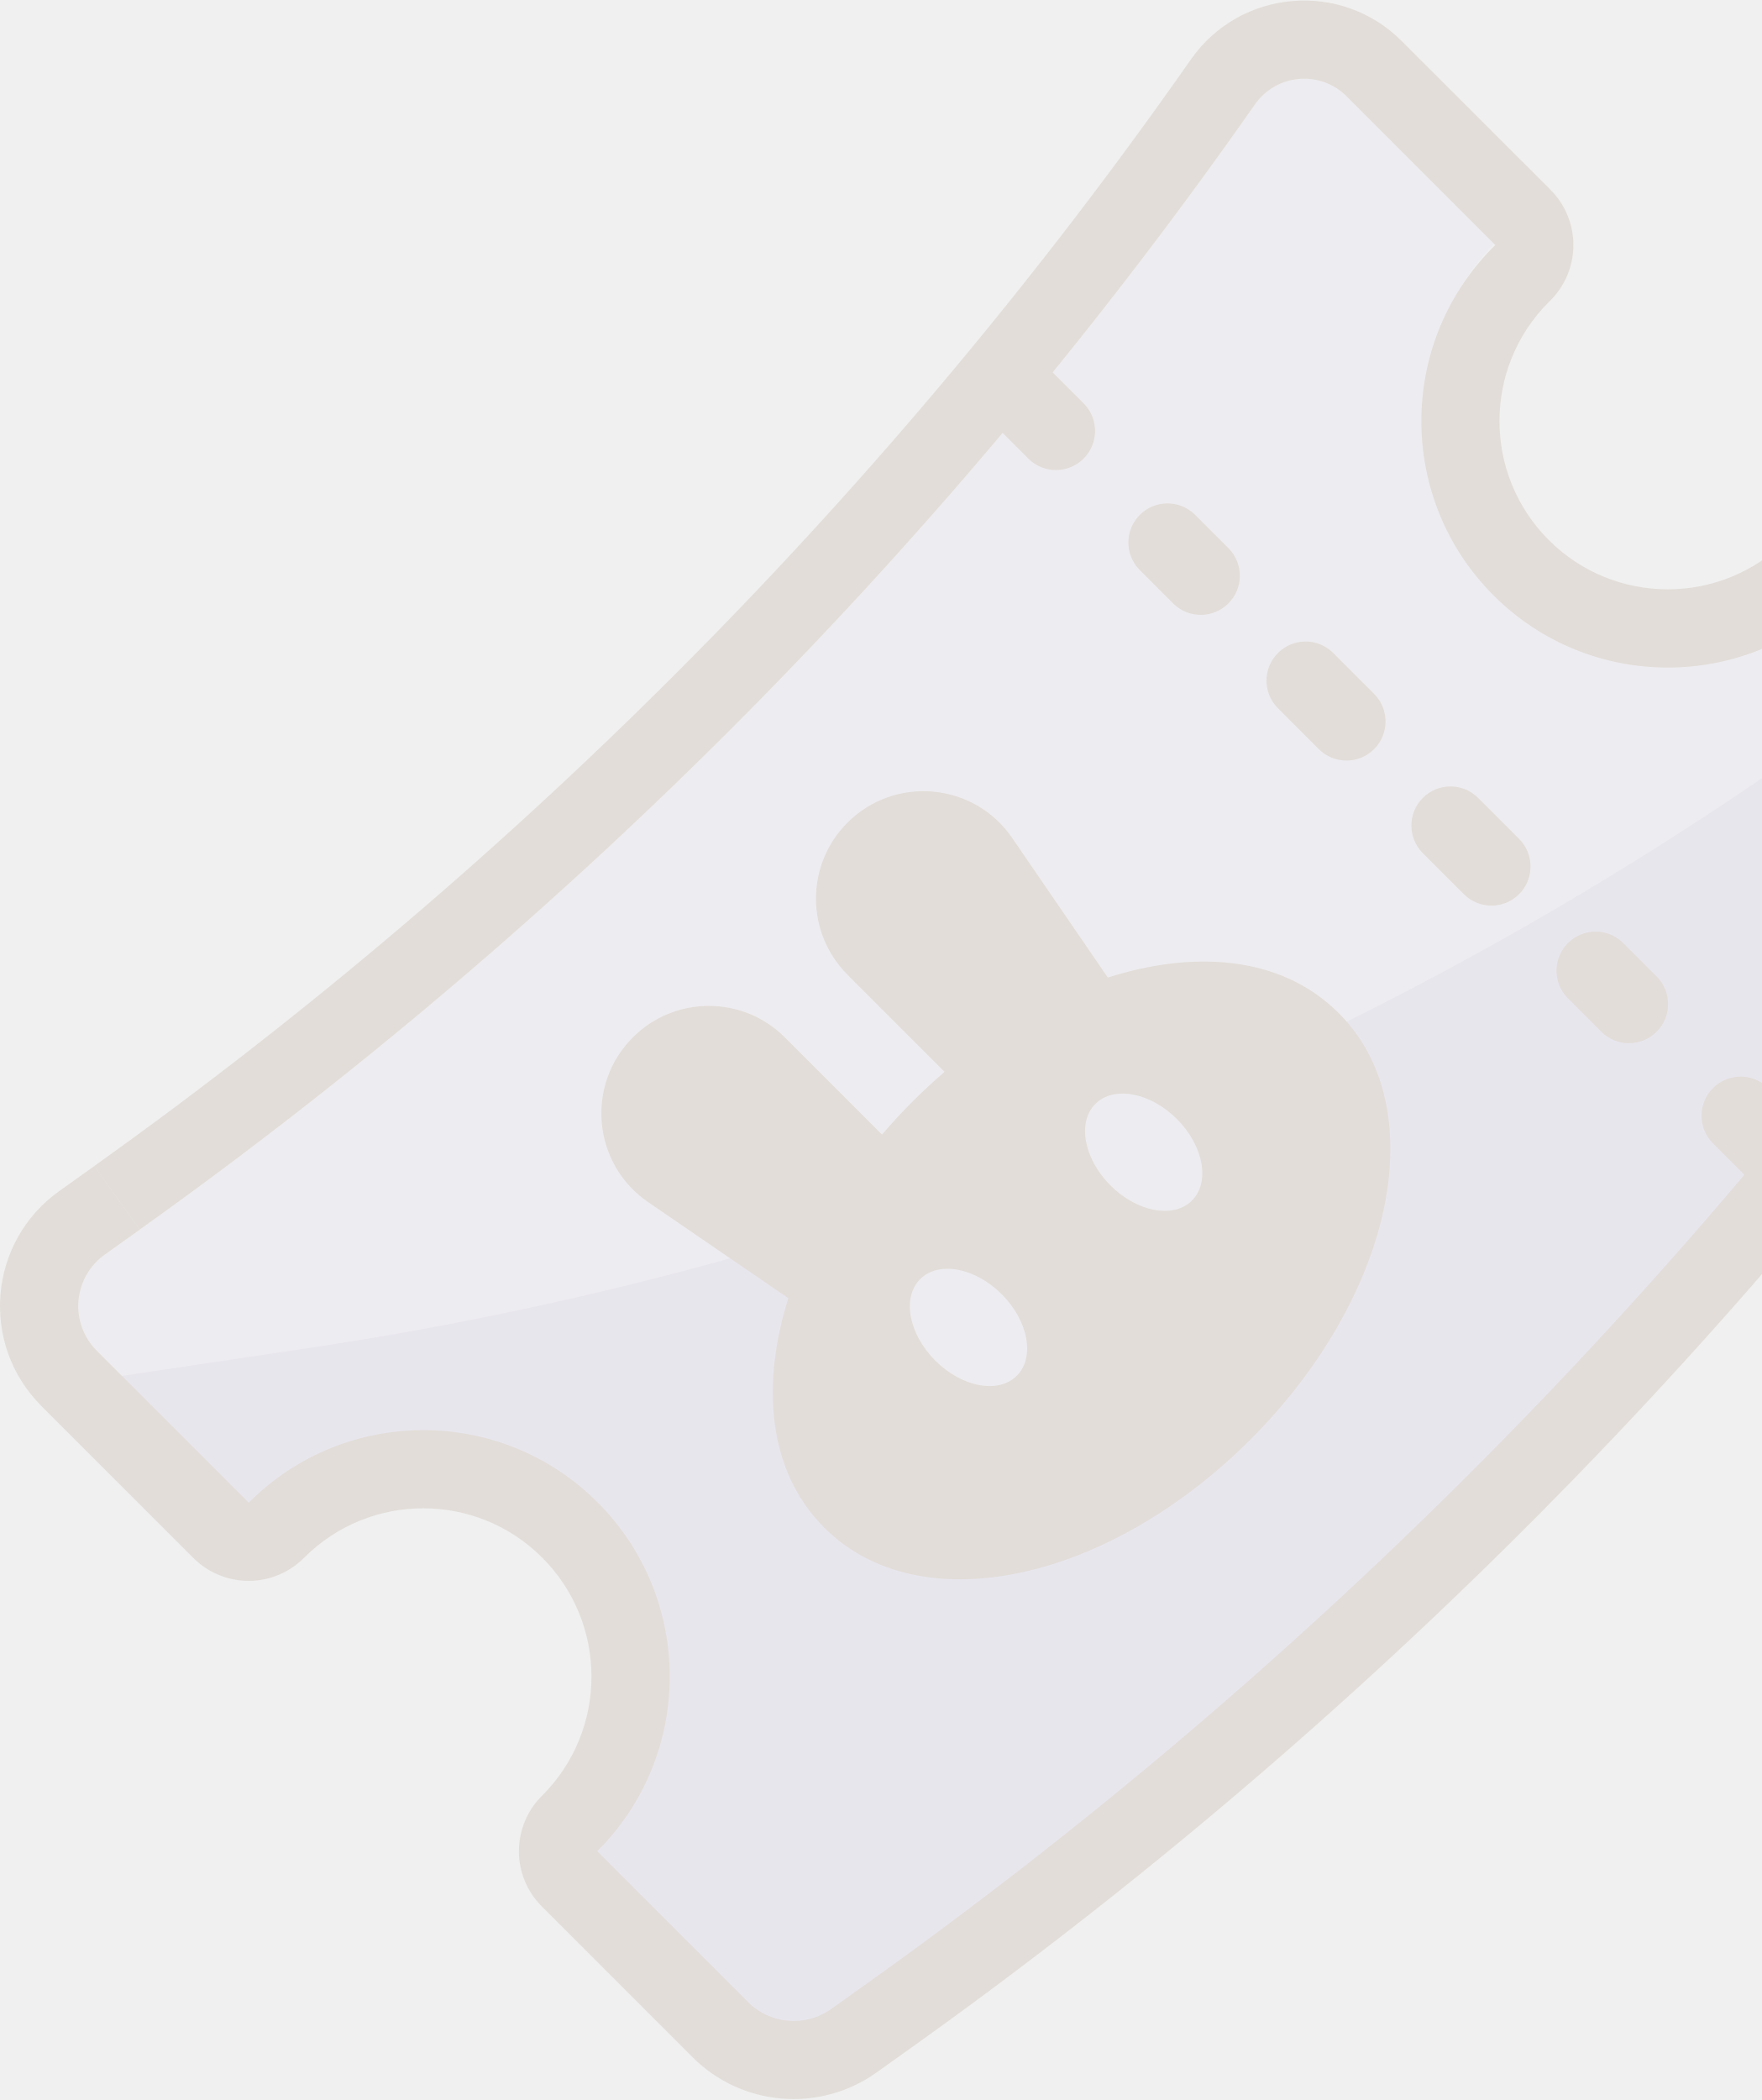
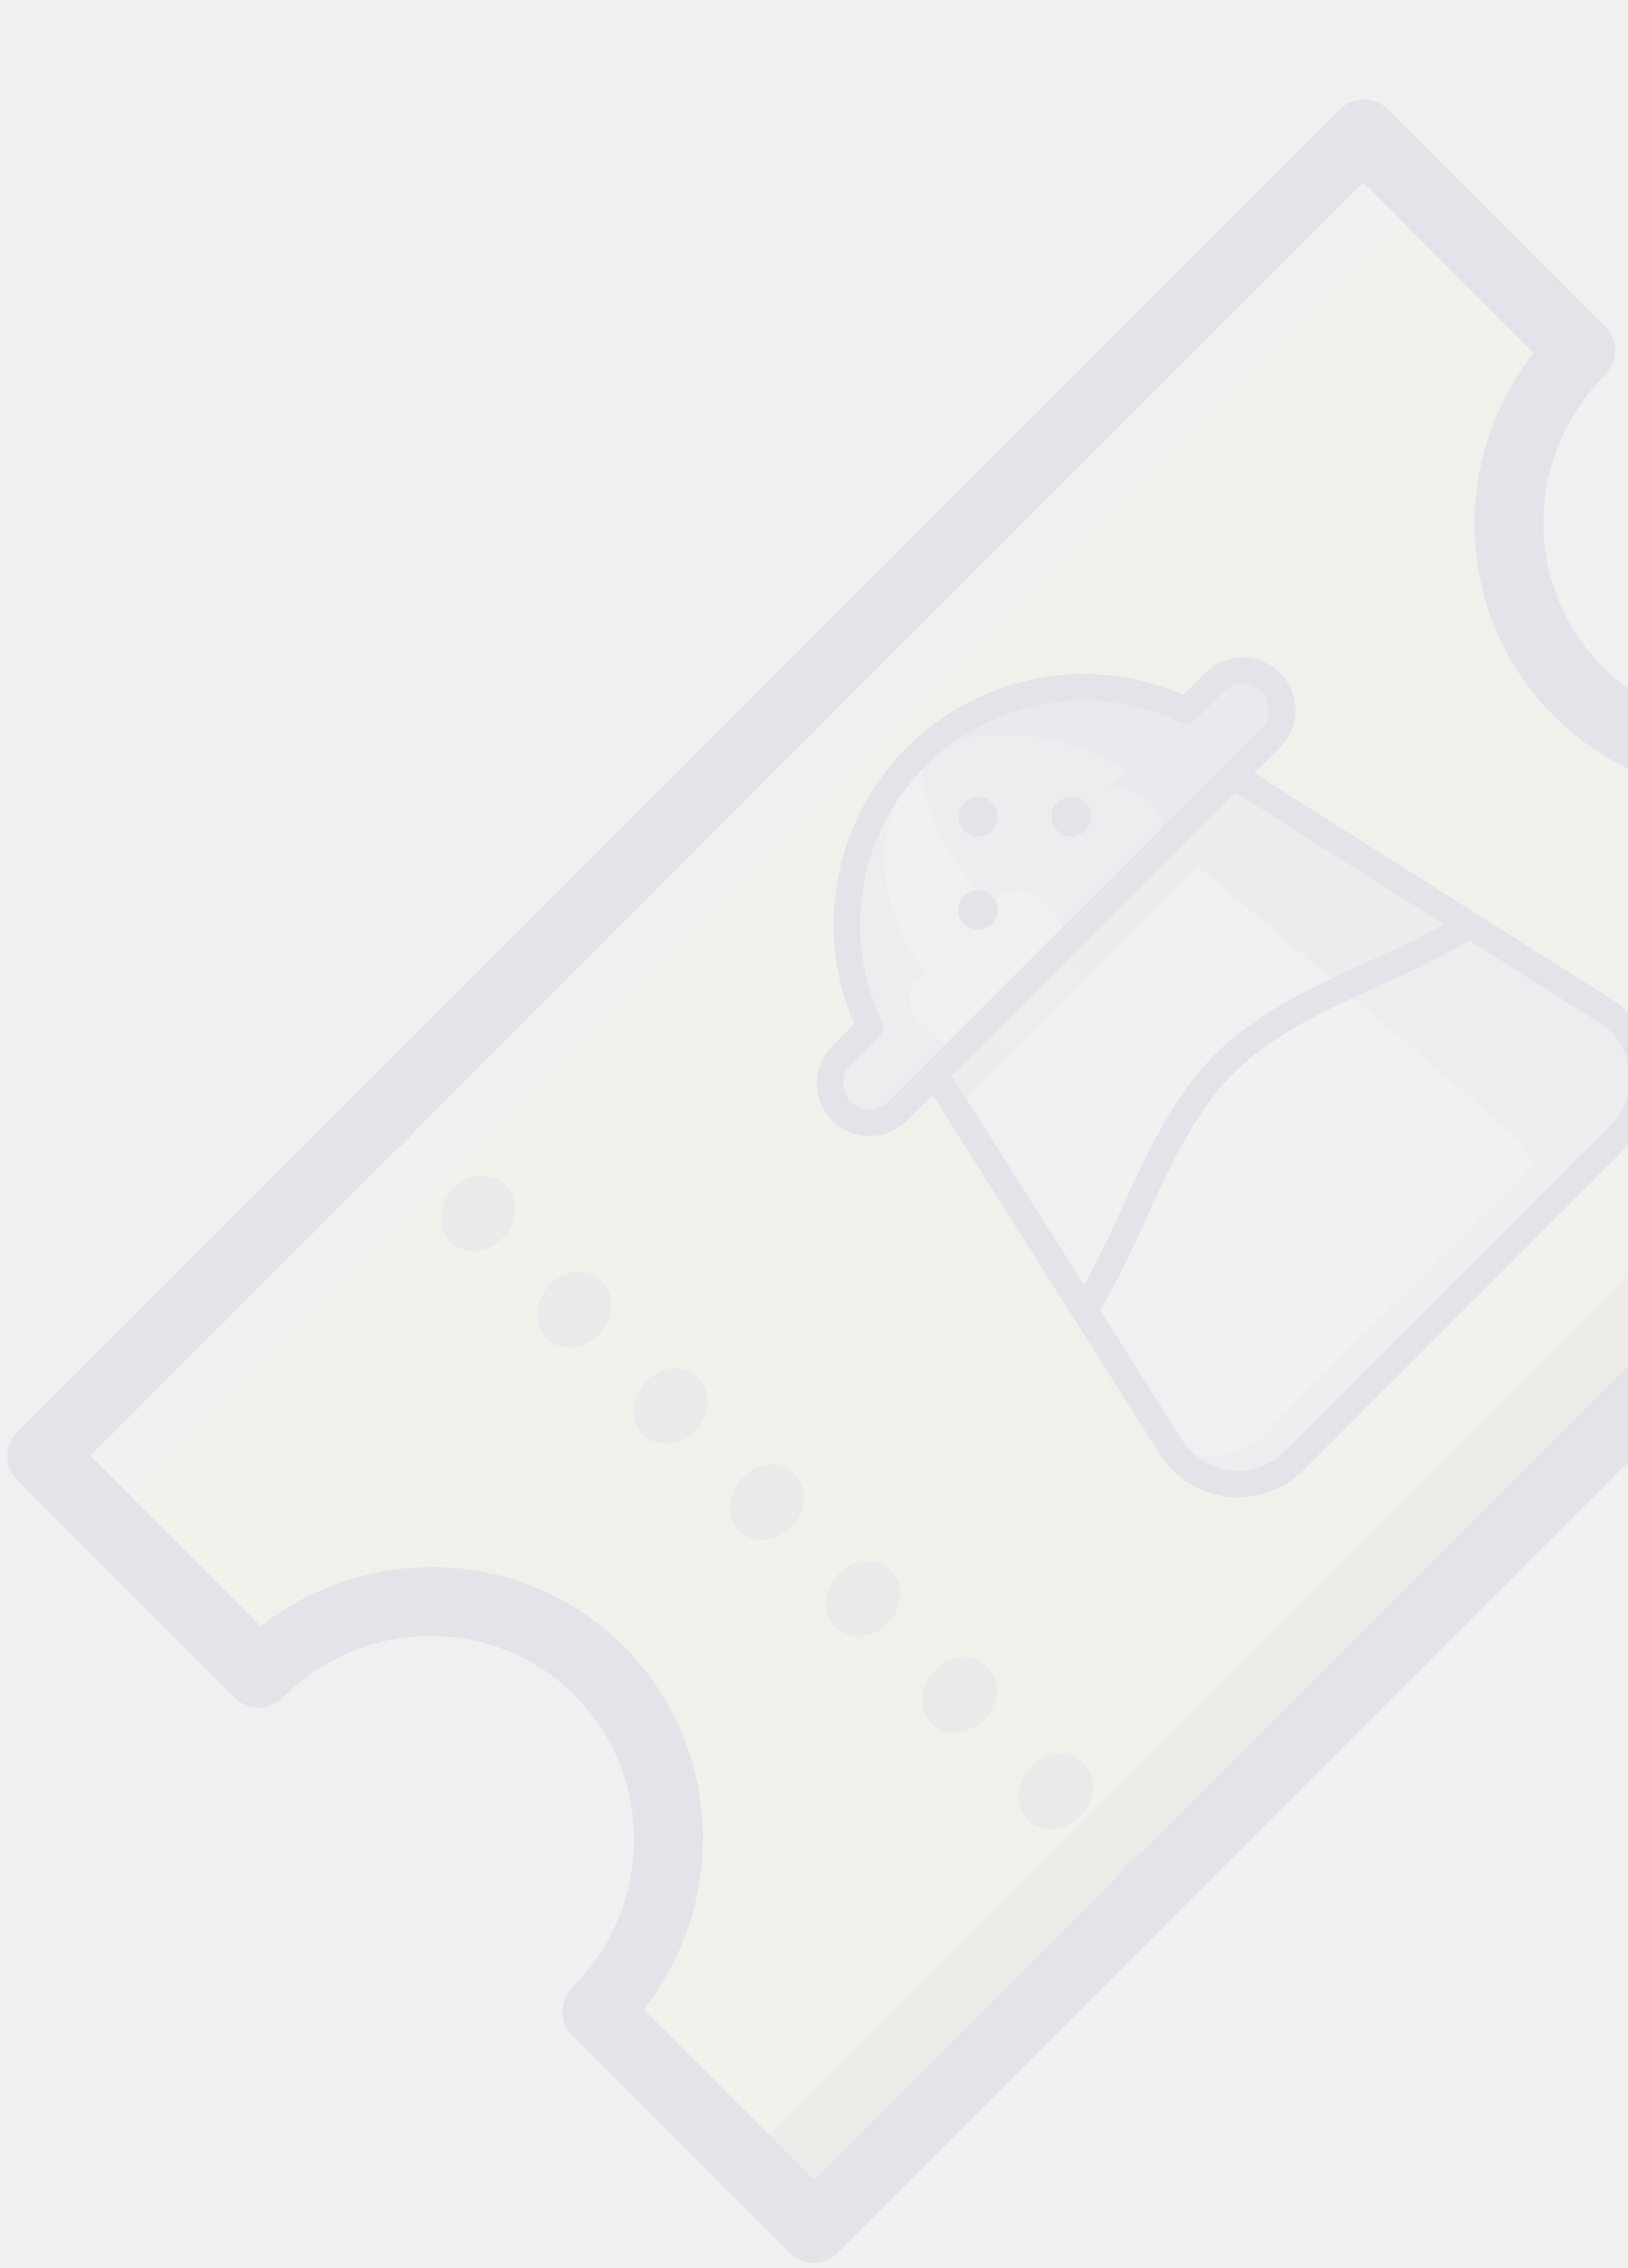
- <svg xmlns="http://www.w3.org/2000/svg" width="193" height="230" fill="none" opacity=".1">
-   <path fill="#dbcdf9" d="M219.322 82.375c2.308 2.308 2.626 5.94.754 8.613A524.66 524.66 0 0 1 94.881 217.296l-3.84 2.738a7.08 7.08 0 0 1-9.114-.757l-17.283-17.284c10.203-10.564 10.09-27.4-.336-37.826s-27.262-10.54-37.827-.336l-15.897-15.898a6.92 6.92 0 0 1 .875-10.52l3.842-2.74A511.96 511.96 0 0 0 137.469 11.418c2.34-3.344 7.133-3.764 10.02-.877l16.18 16.18c-10.164 10.567-10.04 27.373.375 37.787s27.22 10.54 37.787.374l17.493 17.493z" />
-   <path fill="#a28bd4" d="M226.982 87.155l-61.788 78.24L85.276 225.9l-15.37-15.48-5.545-6.722 5.545-8.023 1.943-8.023-1.07-8.56-3.21-8.023-5.35-6.418-6.42-4.28-6.953-2.14h-8.558l-9.093 3.21-5.35 4.814-12.837-15.51 20.882-3.115a381.92 381.92 0 0 0 177.718-75.945l15.37 15.48z" />
-   <g fill="#633001" fill-rule="evenodd">
-     <path d="M56.846 202.744a8.56 8.56 0 0 1 2.519-6.056l.03-.028c7.198-7.198 7.198-18.868 0-26.066s-18.868-7.198-26.066 0l-.03.03a8.56 8.56 0 0 1-12.115.012l-16.65-16.65C-2.232 147.22-1.3 136 6.5 130.445l3.842-2.74 4.97 6.968-3.842 2.74a6.92 6.92 0 0 0-.875 10.52l16.65 16.65.08-.08c10.543-10.5 27.602-10.487 38.13.04s10.54 27.583.042 38.127l-.042.04-.04.042 16.524 16.523a7.08 7.08 0 0 0 9.115.758l3.84-2.738c48.616-34.67 90.955-77.388 125.195-126.308 1.872-2.674 1.554-6.305-.754-8.613l-17.357-17.357-.2.192-.193.19c-10.554 10.35-27.5 10.286-37.976-.19s-10.54-27.422-.2-37.977l.2-.192.192-.2-16.3-16.3a6.57 6.57 0 0 0-10.02.878A511.96 511.96 0 0 1 15.3 134.673l-4.97-6.968C56.978 94.438 97.604 53.45 130.458 6.51c5.392-7.704 16.432-8.67 23.08-2.022l16.31 16.3a8.56 8.56 0 0 1-.06 12.163l-.132.13c-7.198 7.198-7.198 18.868 0 26.066s18.867 7.198 26.065 0l.132-.133a8.56 8.56 0 0 1 12.162-.059l17.356 17.357c5.244 5.244 5.967 13.496 1.715 19.572-34.8 49.72-77.83 93.132-127.238 128.37l-3.84 2.738a15.64 15.64 0 0 1-20.135-1.674l-16.524-16.524a8.56 8.56 0 0 1-2.507-6.06z" />
-     <path d="M114.966 40.442l3.783 3.782a4.28 4.28 0 0 1-6.052 6.052l-3.782-3.782a4.28 4.28 0 0 1 6.051-6.052zm15.886 15.885l3.782 3.782a4.28 4.28 0 0 1-6.051 6.051l-3.782-3.782a4.28 4.28 0 0 1 6.051-6.052zm19.668 25.72a4.28 4.28 0 0 1-6.051 0l-4.54-4.54a4.28 4.28 0 0 1 6.052-6.051l4.538 4.54a4.28 4.28 0 0 1 0 6.052zm15.885 15.884a4.28 4.28 0 0 1-6.052 0l-4.54-4.54a4.28 4.28 0 0 1 6.052-6.052l4.54 4.54a4.28 4.28 0 0 1 0 6.052zm11.345 5.296l3.782 3.782a4.28 4.28 0 0 1-6.051 6.052l-3.783-3.783a4.28 4.28 0 0 1 6.052-6.051zm15.886 15.884l3.782 3.782a4.28 4.28 0 0 1-6.051 6.052l-3.782-3.782a4.28 4.28 0 0 1 6.051-6.052zm-100.8-12.365c-4.597-4.597-4.597-12.05 0-16.646 5.2-5.2 13.868-4.407 18.032 1.67l10.486 15.3c9.15-2.936 18.863-2.546 25.3 3.9 5.785 5.785 6.663 14.3 4.702 22.435-1.983 8.217-7 16.872-14.373 24.246s-16.03 12.4-24.246 14.373c-8.124 1.96-16.65 1.083-22.435-4.702-6.398-6.4-6.82-16.038-3.942-25.137l-15.366-10.53c-6.076-4.164-6.878-12.824-1.67-18.033 4.597-4.596 12.05-4.596 16.646 0l10.647 10.648c1.054-1.236 2.173-2.448 3.355-3.63a62.87 62.87 0 0 1 3.502-3.246l-10.638-10.638z" />
-   </g>
-   <g fill="#dbcdf9">
-     <ellipse cx="106.092" cy="145.385" rx="5.147" ry="7.486" transform="rotate(315 106.092 145.385)" />
-     <ellipse cx="125.281" cy="126.196" rx="5.147" ry="7.486" transform="rotate(315 125.281 126.196)" />
+ <svg xmlns="http://www.w3.org/2000/svg" width="168px" height="234px" viewBox="0 0 168 234" version="1.1">
+   <g id="Page-1" stroke="none" stroke-width="1" fill="none" fill-rule="evenodd" opacity="0.1">
+     <g id="lottery" transform="translate(112.3594, 121.8647) rotate(-24) translate(-112.3594, -121.8647) translate(-2.640625, 29.32031)" fill-rule="nonzero">
+       <g id="iconfinder_014_108_ticket_show_party_cinema_theater_business_2514594" transform="translate(115, 92.54438) rotate(-21) translate(-115, -92.54438) translate(14.97041, 32.66272)">
+         <path d="M169.74,60.562 C169.74,54.009 172.361,47.724 177.026,43.09 C181.691,38.456 188.018,35.852 194.615,35.852 L194.615,4.083 L2.722,4.083 L2.722,35.852 C16.46,35.852 27.597,46.915 27.597,60.562 C27.597,74.209 16.46,85.272 2.722,85.272 L2.722,117.041 L194.615,117.041 L194.615,85.272 C180.877,85.272 169.74,74.209 169.74,60.562 Z" id="Path" fill="#FFFAD1" />
+         <rect id="Rectangle" fill="#750000" opacity="0.2" x="2.722" y="106.154" width="191.893" height="12.249" />
+         <rect id="Rectangle" fill="#FFFFFF" opacity="0.75" x="2.722" y="1.361" width="191.893" height="12.249" />
+         <path d="M196.487,119.763 L3.572,119.763 C2.625,119.764 1.716,119.393 1.046,118.732 C0.376,118.071 -0,117.175 1.20987977e-07,116.241 L1.20987977e-07,84.539 C-0,83.605 0.376,82.708 1.046,82.048 C1.716,81.387 2.625,81.016 3.572,81.016 C15.411,81.016 25.007,71.554 25.007,59.882 C25.007,48.209 15.411,38.747 3.572,38.747 C2.625,38.747 1.716,38.376 1.046,37.716 C0.376,37.055 -0,36.159 1.20987979e-07,35.225 L1.20987979e-07,3.522 C-0,2.588 0.376,1.692 1.046,1.031 C1.716,0.371 2.625,-0 3.572,1.19293468e-07 L196.487,1.19293468e-07 C197.434,-0 198.343,0.371 199.013,1.031 C199.683,1.692 200.059,2.588 200.059,3.522 L200.059,35.225 C200.059,36.159 199.683,37.055 199.013,37.716 C198.343,38.376 197.434,38.747 196.487,38.747 C184.649,38.747 175.052,48.209 175.052,59.882 C175.052,71.554 184.649,81.016 196.487,81.016 C197.434,81.016 198.343,81.387 199.013,82.048 C199.683,82.708 200.059,83.605 200.059,84.539 L200.059,116.241 C200.059,117.175 199.683,118.071 199.013,118.732 C198.343,119.393 197.434,119.764 196.487,119.763 Z M7.145,112.718 L192.914,112.718 L192.914,87.843 C178.624,86.067 167.906,74.083 167.906,59.882 C167.906,45.68 178.624,33.697 192.914,31.92 L192.914,7.045 L7.145,7.045 L7.145,31.92 C21.435,33.697 32.153,45.68 32.153,59.882 C32.153,74.083 21.435,86.067 7.145,87.843 L7.145,112.718 Z" id="Shape" fill="#6D6DAA" />
+         <g id="Group" opacity="0.5" transform="translate(48.99408, 0)" fill="#6D6DAA">
+           <path d="M4.083,7.205 C3,7.205 1.961,6.835 1.196,6.176 C0.43,5.517 -0,4.623 -7.45388994e-20,3.691 C-0.009,1.733 1.808,0.13 4.083,0.089 C5.155,0.069 6.192,0.421 6.959,1.065 C7.727,1.71 8.162,2.593 8.166,3.516 L8.166,3.691 C8.166,4.623 7.736,5.517 6.97,6.176 C6.204,6.835 5.166,7.205 4.083,7.205 Z" id="Path" />
+           <path d="M4.083,105.594 C3,105.594 1.961,105.224 1.196,104.565 C0.43,103.906 -0,103.012 2.09954395e-15,102.08 C-0.016,100.105 1.79,98.475 4.083,98.394 C5.144,98.355 6.179,98.689 6.949,99.32 C7.718,99.95 8.158,100.822 8.166,101.737 L8.166,102.08 C8.166,103.012 7.736,103.906 6.97,104.565 C6.204,105.224 5.166,105.594 4.083,105.594 L4.083,105.594 Z M4.083,91.539 C3,91.54 1.961,91.169 1.196,90.51 C0.43,89.851 -0,88.957 2.1019563e-15,88.025 C-0.016,86.05 1.79,84.42 4.083,84.339 C5.144,84.301 6.179,84.635 6.949,85.265 C7.718,85.895 8.158,86.768 8.166,87.682 L8.166,88.025 C8.166,88.957 7.736,89.851 6.97,90.51 C6.204,91.169 5.166,91.54 4.083,91.539 Z M4.083,77.483 C3,77.483 1.961,77.113 1.196,76.454 C0.43,75.795 -0,74.901 2.1019563e-15,73.969 C-0.016,71.994 1.79,70.363 4.083,70.283 C5.144,70.244 6.179,70.578 6.949,71.208 C7.718,71.838 8.158,72.711 8.166,73.625 L8.166,73.969 C8.166,74.901 7.736,75.795 6.97,76.454 C6.204,77.113 5.166,77.483 4.083,77.483 Z M4.083,63.428 C3,63.428 1.961,63.058 1.196,62.399 C0.43,61.74 -0,60.846 2.09954395e-15,59.914 C-0.016,57.939 1.79,56.309 4.083,56.228 C5.144,56.189 6.179,56.523 6.949,57.153 C7.718,57.784 8.158,58.656 8.166,59.571 L8.166,59.914 C8.166,60.846 7.736,61.74 6.97,62.399 C6.204,63.058 5.166,63.428 4.083,63.428 L4.083,63.428 Z M4.083,49.373 C3,49.373 1.961,49.003 1.196,48.344 C0.43,47.685 -0,46.791 1.62128958e-09,45.859 C-0.016,43.884 1.79,42.254 4.083,42.173 C5.144,42.134 6.179,42.468 6.949,43.099 C7.718,43.729 8.158,44.601 8.166,45.516 L8.166,45.859 C8.166,46.791 7.736,47.685 6.97,48.344 C6.204,49.003 5.166,49.373 4.083,49.373 L4.083,49.373 Z M4.083,35.316 C3,35.317 1.961,34.947 1.196,34.287 C0.43,33.628 -0,32.734 1.62128958e-09,31.802 C-0.016,29.827 1.79,28.197 4.083,28.117 C5.144,28.078 6.179,28.412 6.949,29.042 C7.718,29.672 8.158,30.545 8.166,31.459 L8.166,31.802 C8.166,32.734 7.736,33.628 6.97,34.287 C6.204,34.947 5.166,35.317 4.083,35.316 L4.083,35.316 Z M4.083,21.262 C3,21.262 1.961,20.892 1.196,20.233 C0.43,19.574 -0,18.68 2.10073658e-15,17.747 C-0.016,15.773 1.79,14.142 4.083,14.062 C5.144,14.023 6.179,14.357 6.949,14.987 C7.718,15.617 8.158,16.49 8.166,17.404 L8.166,17.747 C8.166,18.68 7.736,19.574 6.97,20.233 C6.204,20.892 5.166,21.262 4.083,21.262 L4.083,21.262 Z" id="Shape" />
+           <path d="M4.083,119.483 C3,119.483 1.961,119.113 1.196,118.454 C0.43,117.794 -0,116.901 -1.18584613e-19,115.968 C-0.009,114.01 1.808,112.408 4.083,112.367 C5.155,112.346 6.191,112.698 6.959,113.342 C7.727,113.986 8.162,114.869 8.166,115.792 L8.166,115.968 C8.166,116.901 7.736,117.794 6.97,118.454 C6.204,119.113 5.166,119.483 4.083,119.483 L4.083,119.483 Z" id="Path" />
+         </g>
+       </g>
+       <g id="iconfinder_006_089_salt_spice_kitchen_2822195-(1)" transform="translate(130.6893, 82.1485) rotate(-21) translate(-130.6893, -82.1485) translate(96.66564, 41.3201)">
+         <path d="M56.682,25.858 L63.024,54.043 L63.011,54.043 C53.675,51.757 44.339,46.245 34.989,46.245 C25.639,46.245 16.303,51.757 6.967,54.043 L6.804,54.002 L13.132,25.858 L56.682,25.858 Z" id="Path" fill="#D4EDFF" opacity="0.5" />
+         <path d="M65.801,70.334 C66.347,72.754 65.763,75.29 64.214,77.228 C62.665,79.166 60.32,80.295 57.839,80.296 L10.206,80.296 C7.725,80.295 5.38,79.166 3.831,77.228 C2.283,75.29 1.699,72.754 2.245,70.334 L5.919,54.002 L6.082,54.043 C15.419,51.757 24.755,46.245 34.104,46.245 C43.454,46.245 52.79,51.757 62.126,54.043 L62.14,54.043 L65.801,70.334 Z" id="Path" fill="#EEF6FF" />
+         <path d="M27.291,70.338 L30.911,25.858 L19.685,25.858 L11.061,70.338 C10.071,75.443 13.417,80.296 17.926,80.296 L30.172,80.296 C28.28,80.296 26.876,75.443 27.291,70.338 Z" id="Path" fill="#FFFFFF" />
+         <path d="M5.266,58.126 C14.602,55.84 24.755,50.328 34.104,50.328 C43.454,50.328 53.743,55.84 63.079,58.126 L62.14,54.043 C62.14,54.043 43.454,46.245 34.104,46.245 C24.755,46.245 15.419,51.757 6.082,54.043 L5.266,58.126 Z" id="Path" fill="#FFFFFF" opacity="0.75" />
+         <g id="Group" opacity="0.2" transform="translate(1.360947, 25.85799)" fill="#2C4B75">
+           <path d="M64.473,44.48 L54.437,0 L44.91,0 L48.53,44.48 C48.945,49.585 47.541,54.438 45.649,54.438 L57.608,54.438 C62.117,54.438 65.463,49.585 64.473,44.48 Z" id="Path" />
+           <path d="M64.386,44.22 C63.46,47.83 60.206,50.355 56.478,50.355 L8.845,50.355 C5.118,50.355 1.864,47.83 0.937,44.22 L0.879,44.48 C0.334,46.9 0.919,49.436 2.469,51.373 C4.018,53.31 6.365,54.438 8.845,54.438 L56.478,54.438 C58.959,54.438 61.305,53.31 62.855,51.373 C64.404,49.436 64.989,46.9 64.445,44.48 L64.386,44.22 Z" id="Path" />
+           <polygon id="Path" points="55.355 4.083 54.437 0 10.886 0 9.969 4.083" />
+         </g>
+         <path d="M64.127,18.89 C65.296,20.057 65.646,21.813 65.014,23.339 C64.382,24.864 62.893,25.859 61.242,25.858 L6.804,25.858 C4.549,25.858 2.721,24.03 2.721,21.775 C2.721,19.52 4.549,17.692 6.804,17.692 L10.955,17.692 C14.402,7.907 23.648,1.361 34.023,1.361 C44.398,1.361 53.644,7.907 57.091,17.692 L61.242,17.692 C62.324,17.692 63.362,18.123 64.127,18.89 Z" id="Path" fill="#CED8EE" />
+         <g id="Group" opacity="0.75" transform="translate(13.60947, 1.360947)" fill="#FFFFFF">
+           <path d="M14.969,17.692 C14.969,7.921 18.625,0 23.135,0 C13.364,-1.35985897e-15 5.443,7.921 5.443,17.692 C5.443,24.497 14.969,21.775 14.969,17.692 Z" id="Path" />
+           <rect id="Rectangle" x="1.36" y="16.331" width="17.692" height="8.166" rx="3" />
+         </g>
+         <g id="Group" opacity="0.2" transform="translate(31.30177, 1.360947)" fill="#2C4B75">
+           <path d="M29.94,16.331 L13.608,16.331 C14.969,16.331 16.33,18.159 16.33,20.414 C16.33,22.669 14.969,24.497 13.608,24.497 L29.94,24.497 C32.195,24.497 34.023,22.669 34.023,20.414 C34.023,18.159 32.195,16.331 29.94,16.331 Z" id="Path" />
+           <path d="M17.049,16.331 L21.774,19.053 L25.789,16.331 C22.338,6.549 13.094,0.004 2.721,2.22044605e-16 C2.194,2.22044605e-16 1.674,0.03 1.156,0.062 C8.524,0.694 14.688,7.289 17.049,16.331 Z" id="Path" />
+           <path d="M29.94,24.497 C31.023,24.498 32.062,24.069 32.828,23.303 C33.594,22.537 34.024,21.497 34.023,20.414 C34.023,21.497 33.592,22.536 32.827,23.301 C32.061,24.067 31.023,24.497 29.94,24.497 Z" id="Path" />
+         </g>
+         <path d="M57.839,81.657 L10.206,81.657 C7.312,81.657 4.574,80.341 2.767,78.081 C0.959,75.821 0.276,72.862 0.912,70.038 L10.919,25.559 C11.059,24.938 11.611,24.497 12.247,24.497 L55.797,24.497 C56.434,24.497 56.985,24.938 57.125,25.559 L67.133,70.038 C67.769,72.862 67.087,75.822 65.279,78.082 C63.471,80.342 60.733,81.657 57.839,81.657 L57.839,81.657 Z M13.336,27.219 L3.567,70.636 C3.113,72.653 3.6,74.767 4.892,76.381 C6.183,77.996 8.138,78.935 10.206,78.935 L57.839,78.935 C59.906,78.935 61.862,77.996 63.153,76.381 C64.445,74.767 64.932,72.653 64.478,70.636 L54.709,27.219 L13.336,27.219 Z" id="Shape" fill="#6D6DAA" />
+         <path d="M62.128,55.403 C62.018,55.403 61.91,55.39 61.803,55.364 C58.24,54.413 54.734,53.257 51.303,51.903 C45.624,49.788 39.752,47.6 34.102,47.6 C28.45,47.6 22.577,49.789 16.895,51.905 C13.467,53.257 9.964,54.412 6.403,55.364 C5.931,55.481 5.432,55.336 5.095,54.984 C4.758,54.633 4.634,54.129 4.771,53.661 C4.907,53.194 5.282,52.835 5.755,52.719 C9.213,51.793 12.615,50.669 15.945,49.354 C21.852,47.153 27.959,44.878 34.102,44.878 C40.242,44.878 46.348,47.152 52.253,49.352 C55.585,50.668 58.989,51.792 62.449,52.719 C63.118,52.883 63.56,53.52 63.478,54.204 C63.396,54.887 62.816,55.402 62.128,55.403 L62.128,55.403 Z" id="Path" fill="#6D6DAA" />
+         <path d="M61.241,27.219 L6.803,27.219 C3.797,27.219 1.36,24.782 1.36,21.775 C1.36,18.769 3.797,16.331 6.803,16.331 L10.008,16.331 C13.903,6.475 23.425,-3.51251408e-06 34.023,-3.51251408e-06 C44.621,-3.51251408e-06 54.143,6.475 58.038,16.331 L61.241,16.331 C64.248,16.331 66.685,18.769 66.685,21.775 C66.685,24.782 64.248,27.219 61.241,27.219 L61.241,27.219 Z M6.803,19.053 C5.3,19.053 4.081,20.272 4.081,21.775 C4.081,23.278 5.3,24.497 6.803,24.497 L61.241,24.497 C62.745,24.497 63.963,23.278 63.963,21.775 C63.963,20.272 62.745,19.053 61.241,19.053 L57.096,19.053 C56.519,19.054 56.005,18.69 55.813,18.147 C52.556,8.904 43.823,2.722 34.023,2.722 C24.223,2.722 15.49,8.904 12.233,18.147 C12.04,18.69 11.526,19.053 10.95,19.053 L6.803,19.053 Z" id="Shape" fill="#6D6DAA" />
+         <path d="M40.963,19.082 C39.836,19.082 38.922,18.169 38.922,17.041 C38.922,15.914 39.836,15 40.963,15 C42.09,15 43.004,15.914 43.004,17.041 C43.003,18.168 42.09,19.081 40.963,19.082 L40.963,19.082 Z" id="Path" fill="#6D6DAA" />
+         <path d="M27.353,19.082 C26.226,19.082 25.312,18.169 25.312,17.041 C25.312,15.914 26.226,15 27.353,15 C28.481,15 29.395,15.914 29.395,17.041 C29.394,18.168 28.48,19.081 27.353,19.082 L27.353,19.082 Z" id="Path" fill="#6D6DAA" />
+         <path d="M34.158,12.288 C33.031,12.288 32.117,11.375 32.117,10.247 C32.117,9.12 33.03,8.206 34.157,8.206 C35.285,8.205 36.199,9.118 36.2,10.246 C36.199,11.373 35.285,12.287 34.158,12.288 L34.158,12.288 Z" id="Path" fill="#6D6DAA" />
+       </g>
+     </g>
  </g>
</svg>
